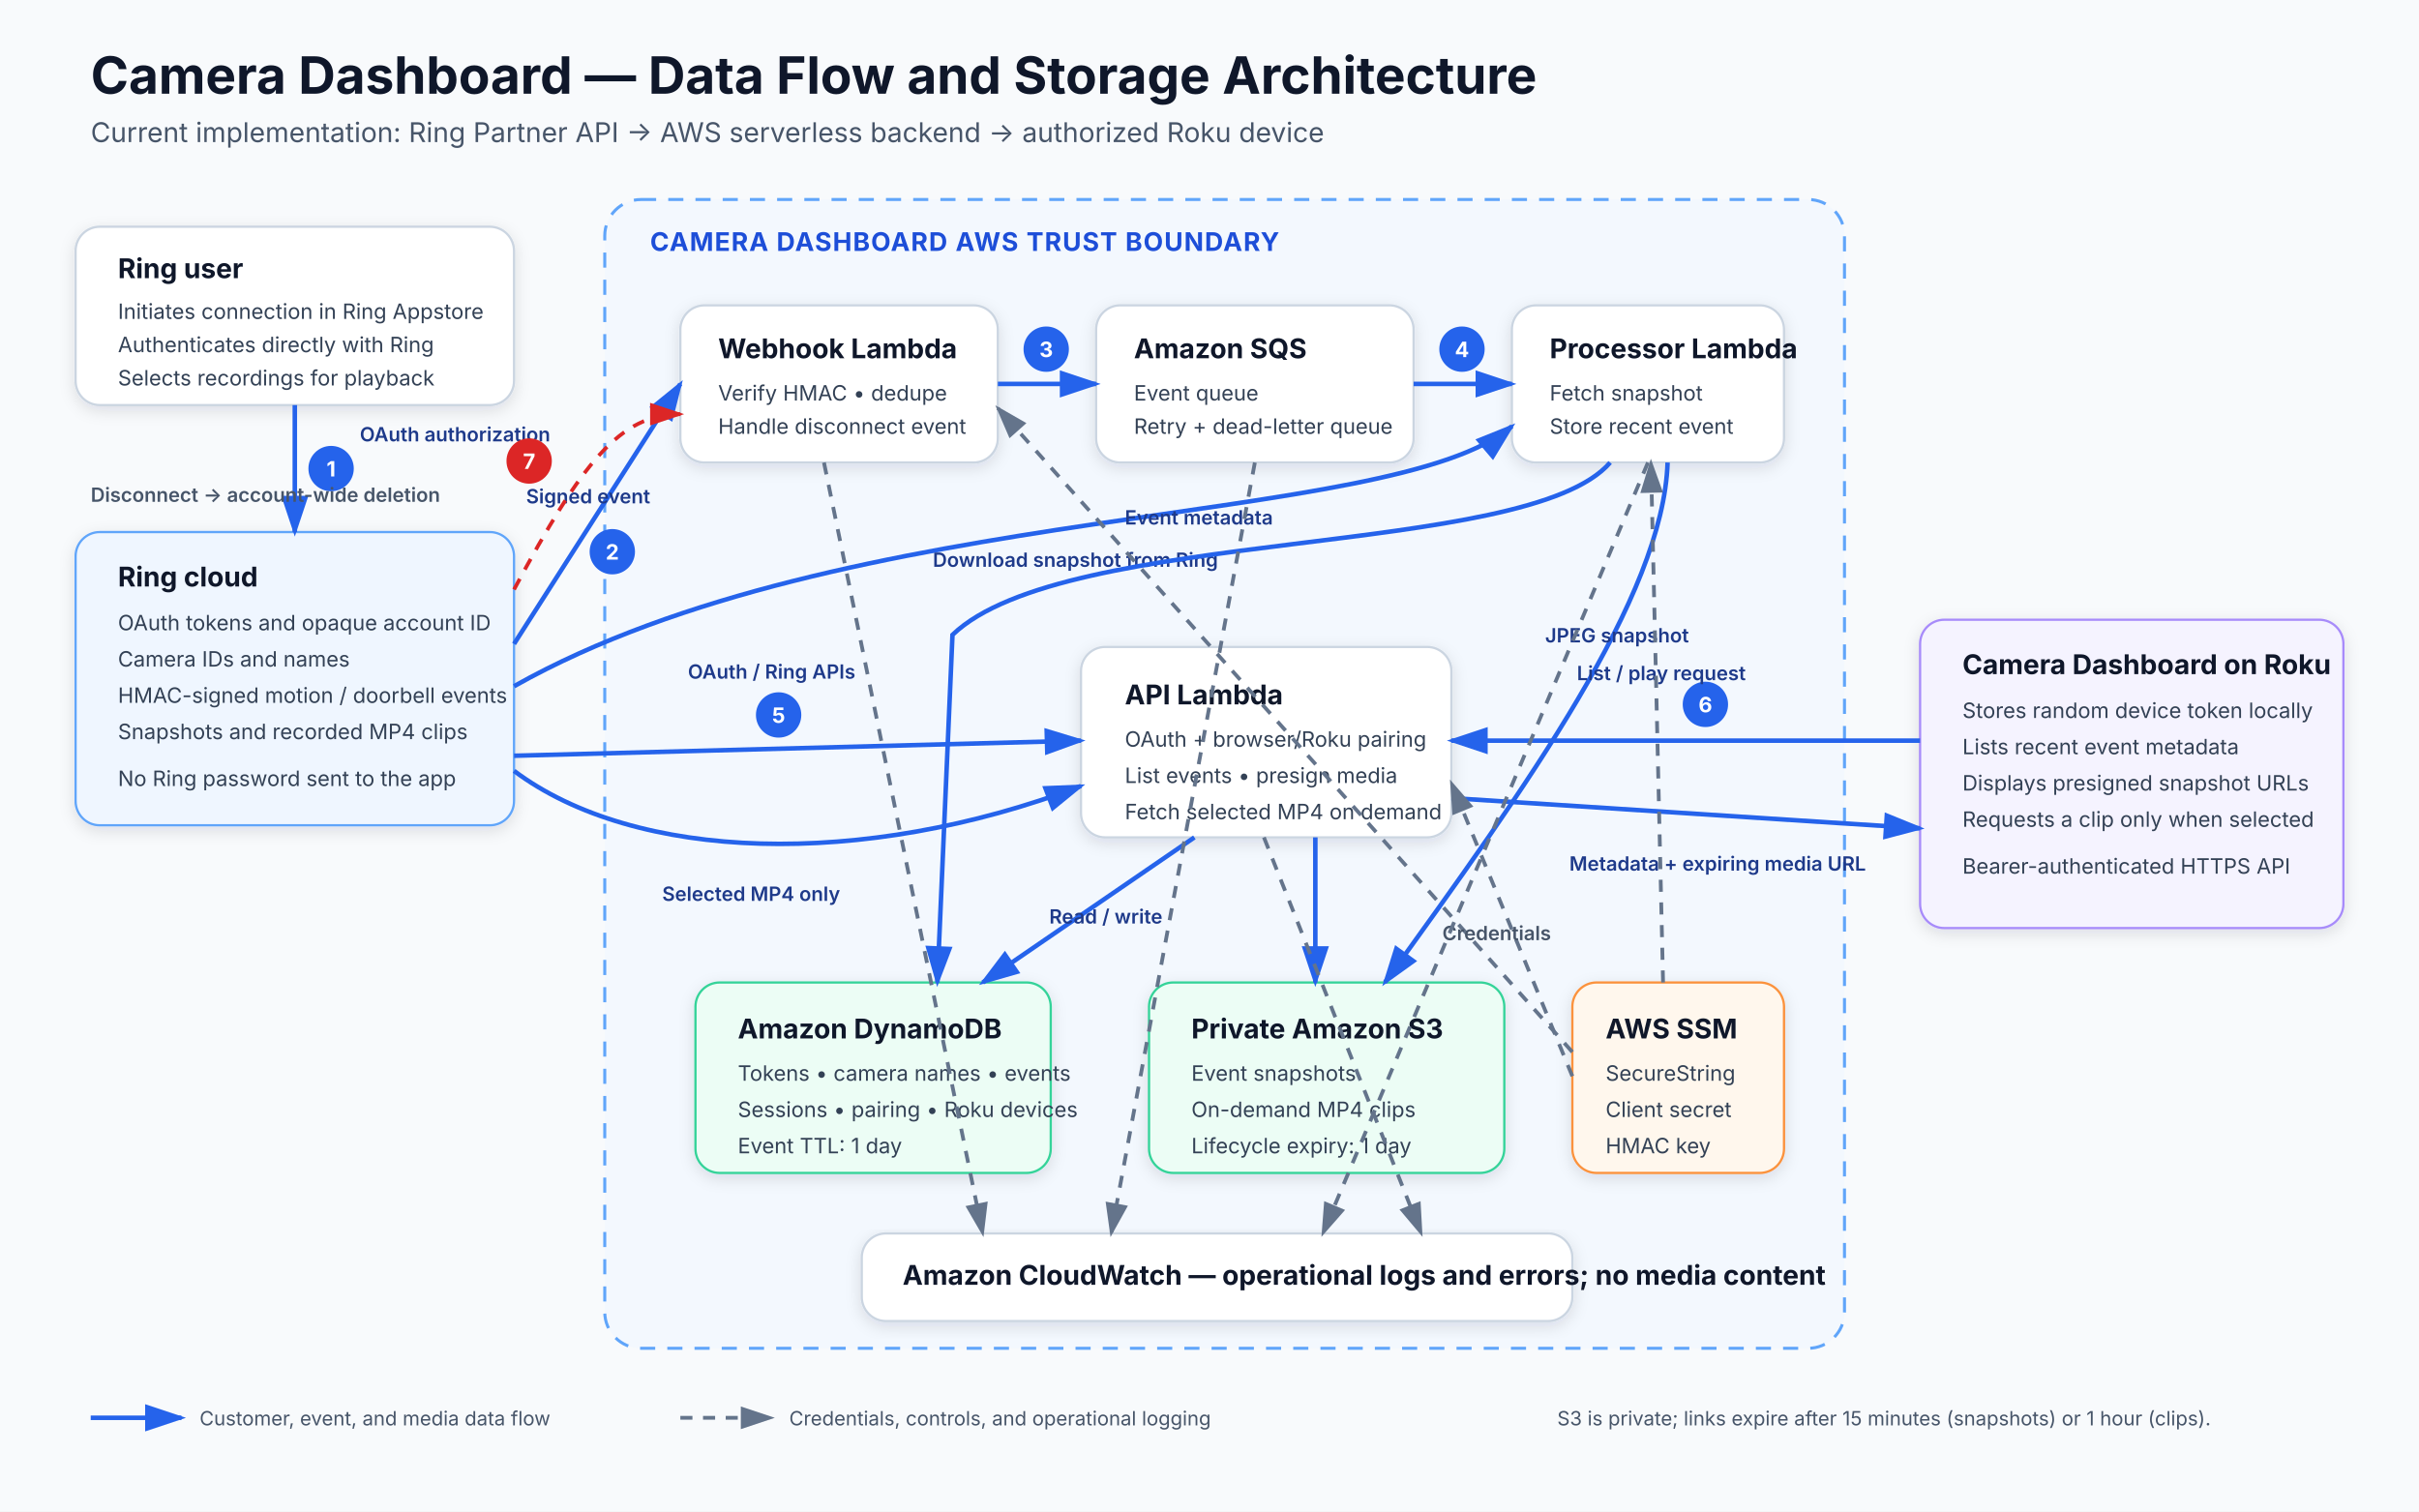
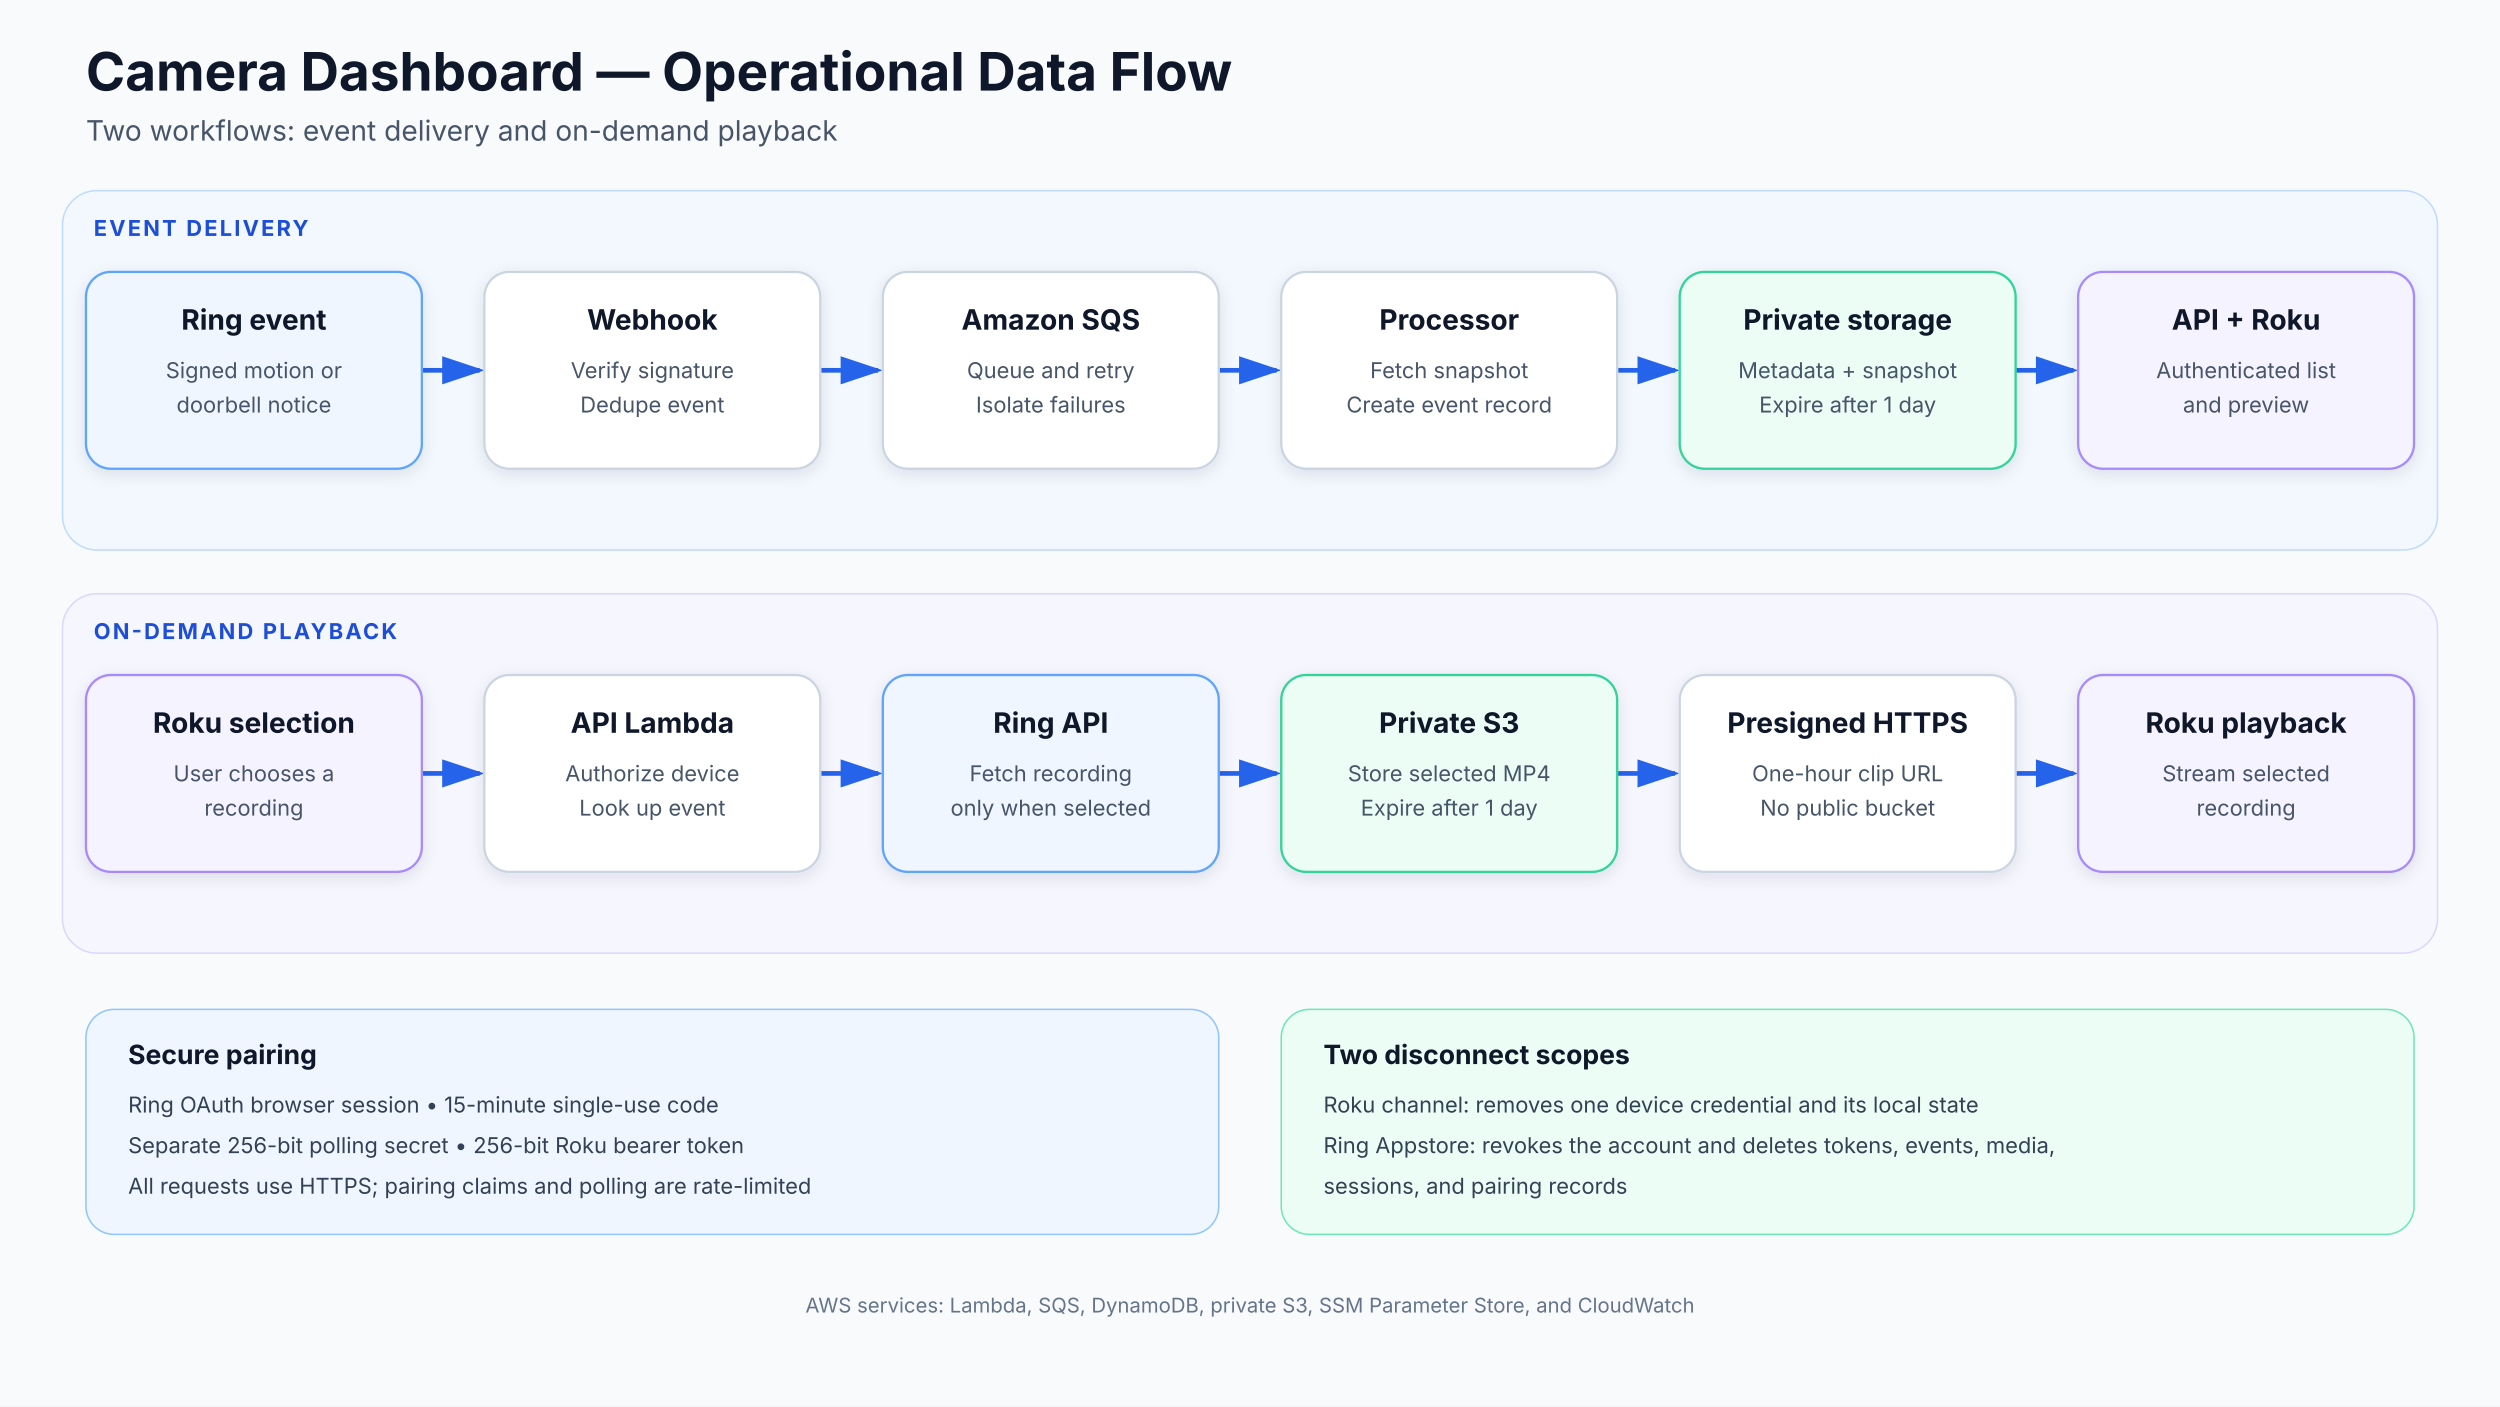
- <svg xmlns="http://www.w3.org/2000/svg" width="1600" height="1000" viewBox="0 0 1600 1000" role="img" aria-labelledby="title desc">
+ <svg xmlns="http://www.w3.org/2000/svg" width="1600" height="900" viewBox="0 0 1600 900" role="img" aria-labelledby="title desc">
  <defs>
    <marker id="arrow" markerWidth="10" markerHeight="10" refX="8" refY="3" orient="auto" markerUnits="strokeWidth">
      <path d="M0,0 L0,6 L9,3 z" fill="#2563eb" />
    </marker>
-     <marker id="arrow-muted" markerWidth="10" markerHeight="10" refX="8" refY="3" orient="auto" markerUnits="strokeWidth">
-       <path d="M0,0 L0,6 L9,3 z" fill="#64748b" />
-     </marker>
-     <marker id="arrow-red" markerWidth="10" markerHeight="10" refX="8" refY="3" orient="auto" markerUnits="strokeWidth">
-       <path d="M0,0 L0,6 L9,3 z" fill="#dc2626" />
-     </marker>
-     <filter id="shadow" x="-10%" y="-10%" width="120%" height="130%">
-       <feDropShadow dx="0" dy="3" stdDeviation="5" flood-color="#0f172a" flood-opacity="0.12" />
+     <filter id="shadow" x="-10%" y="-10%" width="120%" height="135%">
+       <feDropShadow dx="0" dy="3" stdDeviation="5" flood-color="#0f172a" flood-opacity="0.10" />
    </filter>
    <style>
      .title { font: 700 34px Inter, Arial, sans-serif; fill: #0f172a; }
      .subtitle { font: 400 18px Inter, Arial, sans-serif; fill: #475569; }
-       .boundary-label { font: 700 17px Inter, Arial, sans-serif; fill: #1d4ed8; letter-spacing: .04em; }
-       .node-title { font: 700 18px Inter, Arial, sans-serif; fill: #0f172a; }
-       .node-body { font: 400 14px Inter, Arial, sans-serif; fill: #334155; }
-       .edge-label { font: 600 13px Inter, Arial, sans-serif; fill: #1e3a8a; }
-       .edge-label-muted { font: 600 13px Inter, Arial, sans-serif; fill: #475569; }
-       .legend { font: 400 13px Inter, Arial, sans-serif; fill: #475569; }
-       .step { font: 700 14px Inter, Arial, sans-serif; fill: #ffffff; text-anchor: middle; dominant-baseline: middle; }
+       .lane-label { font: 700 14px Inter, Arial, sans-serif; fill: #1d4ed8; letter-spacing: .10em; }
+       .node-title { font: 700 18px Inter, Arial, sans-serif; fill: #0f172a; text-anchor: middle; }
+       .node-body { font: 400 14px Inter, Arial, sans-serif; fill: #475569; text-anchor: middle; }
+       .band-title { font: 700 17px Inter, Arial, sans-serif; fill: #0f172a; }
+       .band-body { font: 400 14px Inter, Arial, sans-serif; fill: #334155; }
+       .footer { font: 400 13px Inter, Arial, sans-serif; fill: #64748b; text-anchor: middle; }
+       .node { fill: #ffffff; stroke: #cbd5e1; stroke-width: 1.5; filter: url(#shadow); }
+       .ring { fill: #eff6ff; stroke: #60a5fa; }
+       .store { fill: #ecfdf5; stroke: #34d399; }
+       .roku { fill: #f5f3ff; stroke: #a78bfa; }
      .flow { fill: none; stroke: #2563eb; stroke-width: 3; marker-end: url(#arrow); }
-       .control { fill: none; stroke: #64748b; stroke-width: 2.5; stroke-dasharray: 8 7; marker-end: url(#arrow-muted); }
-       .node { fill: #ffffff; stroke: #cbd5e1; stroke-width: 1.5; rx: 16; filter: url(#shadow); }
-       .node-ring { fill: #eff6ff; stroke: #60a5fa; }
-       .node-roku { fill: #f5f3ff; stroke: #a78bfa; }
-       .node-data { fill: #ecfdf5; stroke: #34d399; }
-       .node-security { fill: #fff7ed; stroke: #fb923c; }
    </style>
  </defs>
-   <rect width="1600" height="1000" fill="#f8fafc" />
-   <text x="60" y="62" class="title">Camera Dashboard — Data Flow and Storage Architecture</text>
-   <text x="60" y="94" class="subtitle">Current implementation: Ring Partner API → AWS serverless backend → authorized Roku device</text>
-   <rect x="400" y="132" width="820" height="760" rx="24" fill="#eef6ff" fill-opacity="0.55" stroke="#60a5fa" stroke-width="2" stroke-dasharray="10 8" />
-   <text x="430" y="166" class="boundary-label">CAMERA DASHBOARD AWS TRUST BOUNDARY</text>
-   <rect x="50" y="150" width="290" height="118" class="node" rx="16" />
-   <text x="78" y="184" class="node-title">Ring user</text>
-   <text x="78" y="211" class="node-body">Initiates connection in Ring Appstore</text>
-   <text x="78" y="233" class="node-body">Authenticates directly with Ring</text>
-   <text x="78" y="255" class="node-body">Selects recordings for playback</text>
-   <rect x="50" y="352" width="290" height="194" class="node node-ring" rx="16" />
-   <text x="78" y="388" class="node-title">Ring cloud</text>
-   <text x="78" y="417" class="node-body">OAuth tokens and opaque account ID</text>
-   <text x="78" y="441" class="node-body">Camera IDs and names</text>
-   <text x="78" y="465" class="node-body">HMAC-signed motion / doorbell events</text>
-   <text x="78" y="489" class="node-body">Snapshots and recorded MP4 clips</text>
-   <text x="78" y="520" class="node-body">No Ring password sent to the app</text>
-   <rect x="1270" y="410" width="280" height="204" class="node node-roku" rx="16" />
-   <text x="1298" y="446" class="node-title">Camera Dashboard on Roku</text>
-   <text x="1298" y="475" class="node-body">Stores random device token locally</text>
-   <text x="1298" y="499" class="node-body">Lists recent event metadata</text>
-   <text x="1298" y="523" class="node-body">Displays presigned snapshot URLs</text>
-   <text x="1298" y="547" class="node-body">Requests a clip only when selected</text>
-   <text x="1298" y="578" class="node-body">Bearer-authenticated HTTPS API</text>
-   <rect x="450" y="202" width="210" height="104" class="node" rx="16" />
-   <text x="475" y="237" class="node-title">Webhook Lambda</text>
-   <text x="475" y="265" class="node-body">Verify HMAC • dedupe</text>
-   <text x="475" y="287" class="node-body">Handle disconnect event</text>
-   <rect x="725" y="202" width="210" height="104" class="node" rx="16" />
-   <text x="750" y="237" class="node-title">Amazon SQS</text>
-   <text x="750" y="265" class="node-body">Event queue</text>
-   <text x="750" y="287" class="node-body">Retry + dead-letter queue</text>
-   <rect x="1000" y="202" width="180" height="104" class="node" rx="16" />
-   <text x="1025" y="237" class="node-title">Processor Lambda</text>
-   <text x="1025" y="265" class="node-body">Fetch snapshot</text>
-   <text x="1025" y="287" class="node-body">Store recent event</text>
-   <rect x="715" y="428" width="245" height="126" class="node" rx="16" />
-   <text x="744" y="466" class="node-title">API Lambda</text>
-   <text x="744" y="494" class="node-body">OAuth + browser/Roku pairing</text>
-   <text x="744" y="518" class="node-body">List events • presign media</text>
-   <text x="744" y="542" class="node-body">Fetch selected MP4 on demand</text>
-   <rect x="460" y="650" width="235" height="126" class="node node-data" rx="16" />
-   <text x="488" y="687" class="node-title">Amazon DynamoDB</text>
-   <text x="488" y="715" class="node-body">Tokens • camera names • events</text>
-   <text x="488" y="739" class="node-body">Sessions • pairing • Roku devices</text>
-   <text x="488" y="763" class="node-body">Event TTL: 1 day</text>
-   <rect x="760" y="650" width="235" height="126" class="node node-data" rx="16" />
-   <text x="788" y="687" class="node-title">Private Amazon S3</text>
-   <text x="788" y="715" class="node-body">Event snapshots</text>
-   <text x="788" y="739" class="node-body">On-demand MP4 clips</text>
-   <text x="788" y="763" class="node-body">Lifecycle expiry: 1 day</text>
-   <rect x="1040" y="650" width="140" height="126" class="node node-security" rx="16" />
-   <text x="1062" y="687" class="node-title">AWS SSM</text>
-   <text x="1062" y="715" class="node-body">SecureString</text>
-   <text x="1062" y="739" class="node-body">Client secret</text>
-   <text x="1062" y="763" class="node-body">HMAC key</text>
-   <rect x="570" y="816" width="470" height="58" class="node" rx="14" />
-   <text x="597" y="850" class="node-title">Amazon CloudWatch — operational logs and errors; no media content</text>
-   <path d="M195 268 L195 352" class="flow" />
-   <circle cx="219" cy="310" r="15" fill="#2563eb" />
-   <text x="219" y="310" class="step">1</text>
-   <text x="238" y="292" class="edge-label">OAuth authorization</text>
-   <path d="M340 426 L450 254" class="flow" />
-   <circle cx="405" cy="365" r="15" fill="#2563eb" />
-   <text x="405" y="365" class="step">2</text>
-   <text x="348" y="333" class="edge-label">Signed event</text>
-   <path d="M660 254 L725 254" class="flow" />
-   <circle cx="692" cy="231" r="15" fill="#2563eb" />
-   <text x="692" y="231" class="step">3</text>
-   <path d="M935 254 L1000 254" class="flow" />
-   <circle cx="967" cy="231" r="15" fill="#2563eb" />
-   <text x="967" y="231" class="step">4</text>
-   <path d="M340 454 C560 330 920 350 1000 282" class="flow" />
-   <text x="617" y="375" class="edge-label">Download snapshot from Ring</text>
-   <path d="M1065 306 C1010 370 705 348 630 420 L620 650" class="flow" />
-   <text x="744" y="347" class="edge-label">Event metadata</text>
-   <path d="M1103 306 C1100 395 1010 520 916 650" class="flow" />
-   <text x="1022" y="425" class="edge-label">JPEG snapshot</text>
-   <path d="M340 500 L715 490" class="flow" />
-   <circle cx="515" cy="473" r="15" fill="#2563eb" />
-   <text x="515" y="473" class="step">5</text>
-   <text x="455" y="449" class="edge-label">OAuth / Ring APIs</text>
-   <path d="M1270 490 L960 490" class="flow" />
-   <path d="M960 528 L1270 548" class="flow" />
-   <circle cx="1128" cy="466" r="15" fill="#2563eb" />
-   <text x="1128" y="466" class="step">6</text>
-   <text x="1043" y="450" class="edge-label">List / play request</text>
-   <text x="1038" y="576" class="edge-label">Metadata + expiring media URL</text>
-   <path d="M790 554 L650 650" class="flow" />
-   <path d="M870 554 L870 650" class="flow" />
-   <text x="694" y="611" class="edge-label">Read / write</text>
-   <path d="M340 510 C420 570 570 575 715 520" class="flow" />
-   <text x="438" y="596" class="edge-label">Selected MP4 only</text>
-   <path d="M1040 712 L960 518" class="control" />
-   <path d="M1040 696 L660 270" class="control" />
-   <path d="M1100 650 L1092 306" class="control" />
-   <text x="954" y="622" class="edge-label-muted">Credentials</text>
-   <path d="M545 306 L650 816" class="control" />
-   <path d="M830 306 L735 816" class="control" />
-   <path d="M1090 306 L875 816" class="control" />
-   <path d="M836 554 L940 816" class="control" />
-   <path d="M340 390 C385 306 410 274 450 274" fill="none" stroke="#dc2626" stroke-width="2.5" stroke-dasharray="8 7" marker-end="url(#arrow-red)" />
-   <circle cx="350" cy="305" r="15" fill="#dc2626" />
-   <text x="350" y="305" class="step">7</text>
-   <text x="60" y="332" class="edge-label-muted">Disconnect → account-wide deletion</text>
-   <line x1="60" y1="938" x2="120" y2="938" class="flow" />
-   <text x="132" y="943" class="legend">Customer, event, and media data flow</text>
-   <line x1="450" y1="938" x2="510" y2="938" class="control" />
-   <text x="522" y="943" class="legend">Credentials, controls, and operational logging</text>
-   <text x="1030" y="943" class="legend">S3 is private; links expire after 15 minutes (snapshots) or 1 hour (clips).</text>
+   <rect width="1600" height="900" fill="#f8fafc" />
+   <text x="55" y="58" class="title">Camera Dashboard — Operational Data Flow</text>
+   <text x="55" y="90" class="subtitle">Two workflows: event delivery and on-demand playback</text>
+   <rect x="40" y="122" width="1520" height="230" rx="22" fill="#eff6ff" fill-opacity="0.62" stroke="#bfdbfe" />
+   <text x="60" y="151" class="lane-label">EVENT DELIVERY</text>
+   <path d="M270 237 L307 237" class="flow" />
+   <path d="M525 237 L562 237" class="flow" />
+   <path d="M780 237 L817 237" class="flow" />
+   <path d="M1035 237 L1072 237" class="flow" />
+   <path d="M1290 237 L1327 237" class="flow" />
+   <rect x="55" y="174" width="215" height="126" rx="16" class="node ring" />
+   <text x="162.5" y="211" class="node-title">Ring event</text>
+   <text x="162.5" y="242" class="node-body">Signed motion or</text>
+   <text x="162.5" y="264" class="node-body">doorbell notice</text>
+   <rect x="310" y="174" width="215" height="126" rx="16" class="node" />
+   <text x="417.5" y="211" class="node-title">Webhook</text>
+   <text x="417.5" y="242" class="node-body">Verify signature</text>
+   <text x="417.5" y="264" class="node-body">Dedupe event</text>
+   <rect x="565" y="174" width="215" height="126" rx="16" class="node" />
+   <text x="672.5" y="211" class="node-title">Amazon SQS</text>
+   <text x="672.5" y="242" class="node-body">Queue and retry</text>
+   <text x="672.5" y="264" class="node-body">Isolate failures</text>
+   <rect x="820" y="174" width="215" height="126" rx="16" class="node" />
+   <text x="927.5" y="211" class="node-title">Processor</text>
+   <text x="927.5" y="242" class="node-body">Fetch snapshot</text>
+   <text x="927.5" y="264" class="node-body">Create event record</text>
+   <rect x="1075" y="174" width="215" height="126" rx="16" class="node store" />
+   <text x="1182.5" y="211" class="node-title">Private storage</text>
+   <text x="1182.5" y="242" class="node-body">Metadata + snapshot</text>
+   <text x="1182.5" y="264" class="node-body">Expire after 1 day</text>
+   <rect x="1330" y="174" width="215" height="126" rx="16" class="node roku" />
+   <text x="1437.5" y="211" class="node-title">API + Roku</text>
+   <text x="1437.5" y="242" class="node-body">Authenticated list</text>
+   <text x="1437.5" y="264" class="node-body">and preview</text>
+   <rect x="40" y="380" width="1520" height="230" rx="22" fill="#f5f3ff" fill-opacity="0.62" stroke="#ddd6fe" />
+   <text x="60" y="409" class="lane-label">ON-DEMAND PLAYBACK</text>
+   <path d="M270 495 L307 495" class="flow" />
+   <path d="M525 495 L562 495" class="flow" />
+   <path d="M780 495 L817 495" class="flow" />
+   <path d="M1035 495 L1072 495" class="flow" />
+   <path d="M1290 495 L1327 495" class="flow" />
+   <rect x="55" y="432" width="215" height="126" rx="16" class="node roku" />
+   <text x="162.5" y="469" class="node-title">Roku selection</text>
+   <text x="162.5" y="500" class="node-body">User chooses a</text>
+   <text x="162.5" y="522" class="node-body">recording</text>
+   <rect x="310" y="432" width="215" height="126" rx="16" class="node" />
+   <text x="417.5" y="469" class="node-title">API Lambda</text>
+   <text x="417.5" y="500" class="node-body">Authorize device</text>
+   <text x="417.5" y="522" class="node-body">Look up event</text>
+   <rect x="565" y="432" width="215" height="126" rx="16" class="node ring" />
+   <text x="672.5" y="469" class="node-title">Ring API</text>
+   <text x="672.5" y="500" class="node-body">Fetch recording</text>
+   <text x="672.5" y="522" class="node-body">only when selected</text>
+   <rect x="820" y="432" width="215" height="126" rx="16" class="node store" />
+   <text x="927.5" y="469" class="node-title">Private S3</text>
+   <text x="927.5" y="500" class="node-body">Store selected MP4</text>
+   <text x="927.5" y="522" class="node-body">Expire after 1 day</text>
+   <rect x="1075" y="432" width="215" height="126" rx="16" class="node" />
+   <text x="1182.5" y="469" class="node-title">Presigned HTTPS</text>
+   <text x="1182.5" y="500" class="node-body">One-hour clip URL</text>
+   <text x="1182.5" y="522" class="node-body">No public bucket</text>
+   <rect x="1330" y="432" width="215" height="126" rx="16" class="node roku" />
+   <text x="1437.5" y="469" class="node-title">Roku playback</text>
+   <text x="1437.5" y="500" class="node-body">Stream selected</text>
+   <text x="1437.5" y="522" class="node-body">recording</text>
+   <rect x="55" y="646" width="725" height="144" rx="18" fill="#eff6ff" stroke="#93c5fd" />
+   <text x="82" y="681" class="band-title">Secure pairing</text>
+   <text x="82" y="712" class="band-body">Ring OAuth browser session • 15-minute single-use code</text>
+   <text x="82" y="738" class="band-body">Separate 256-bit polling secret • 256-bit Roku bearer token</text>
+   <text x="82" y="764" class="band-body">All requests use HTTPS; pairing claims and polling are rate-limited</text>
+   <rect x="820" y="646" width="725" height="144" rx="18" fill="#ecfdf5" stroke="#6ee7b7" />
+   <text x="847" y="681" class="band-title">Two disconnect scopes</text>
+   <text x="847" y="712" class="band-body">Roku channel: removes one device credential and its local state</text>
+   <text x="847" y="738" class="band-body">Ring Appstore: revokes the account and deletes tokens, events, media,</text>
+   <text x="847" y="764" class="band-body">sessions, and pairing records</text>
+   <text x="800" y="840" class="footer">AWS services: Lambda, SQS, DynamoDB, private S3, SSM Parameter Store, and CloudWatch</text>
</svg>
